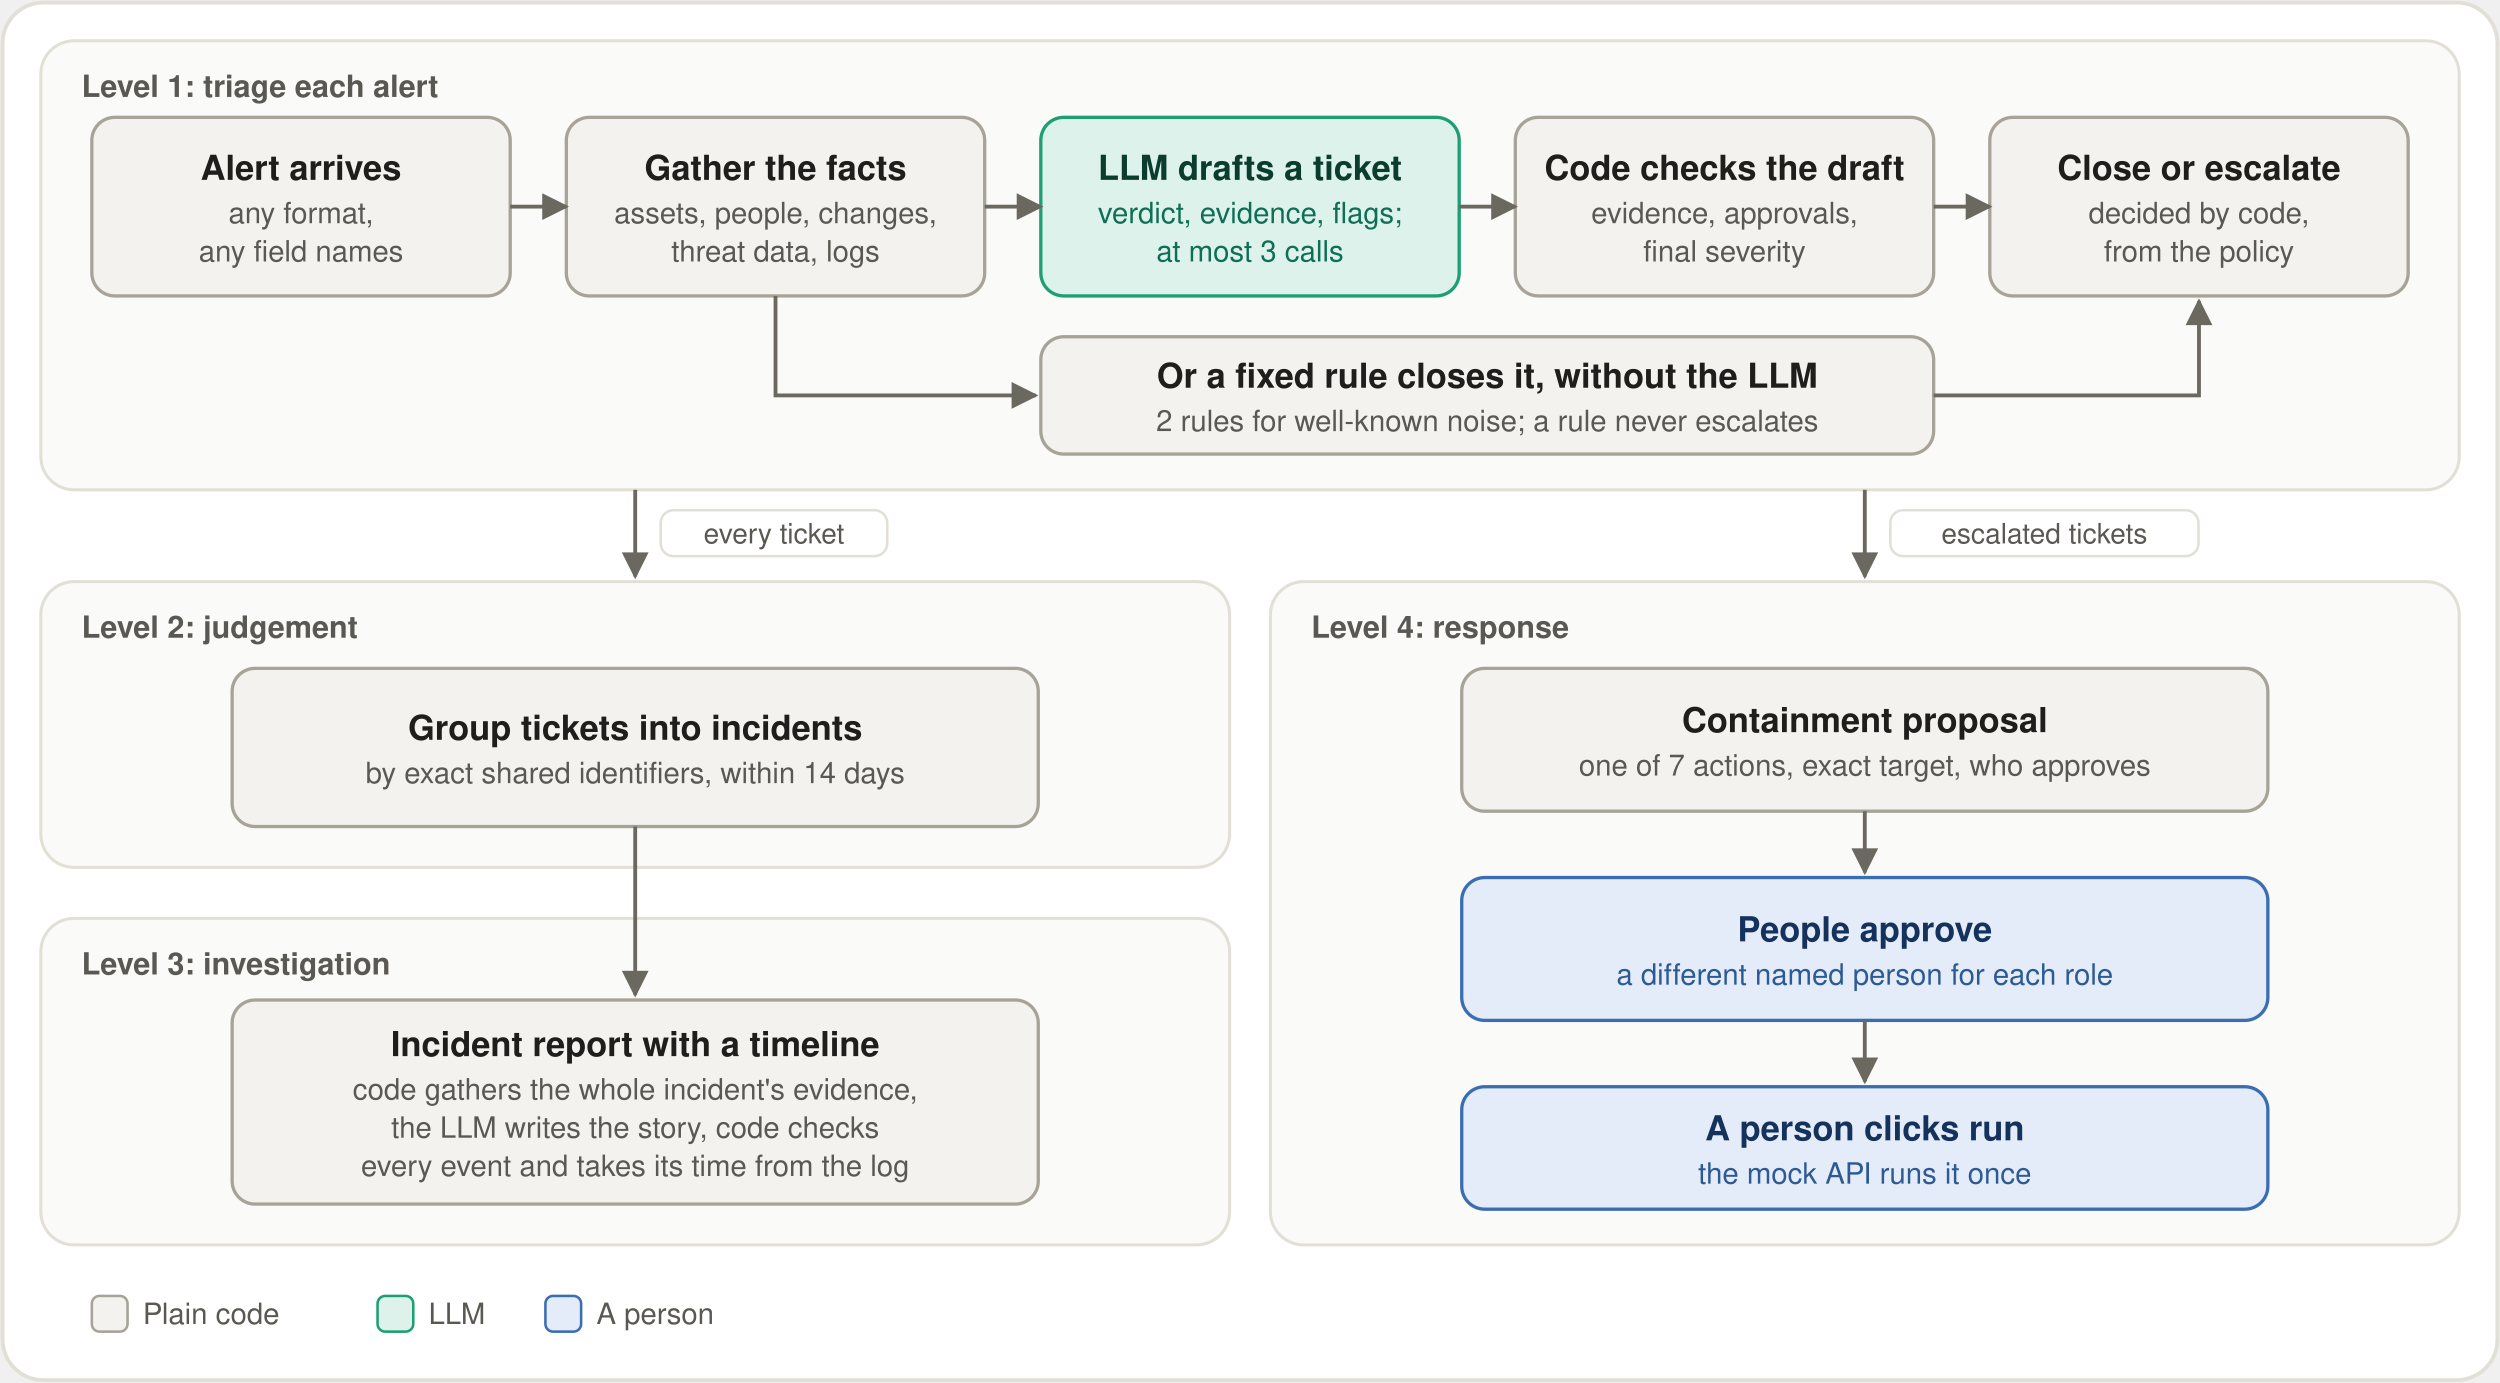
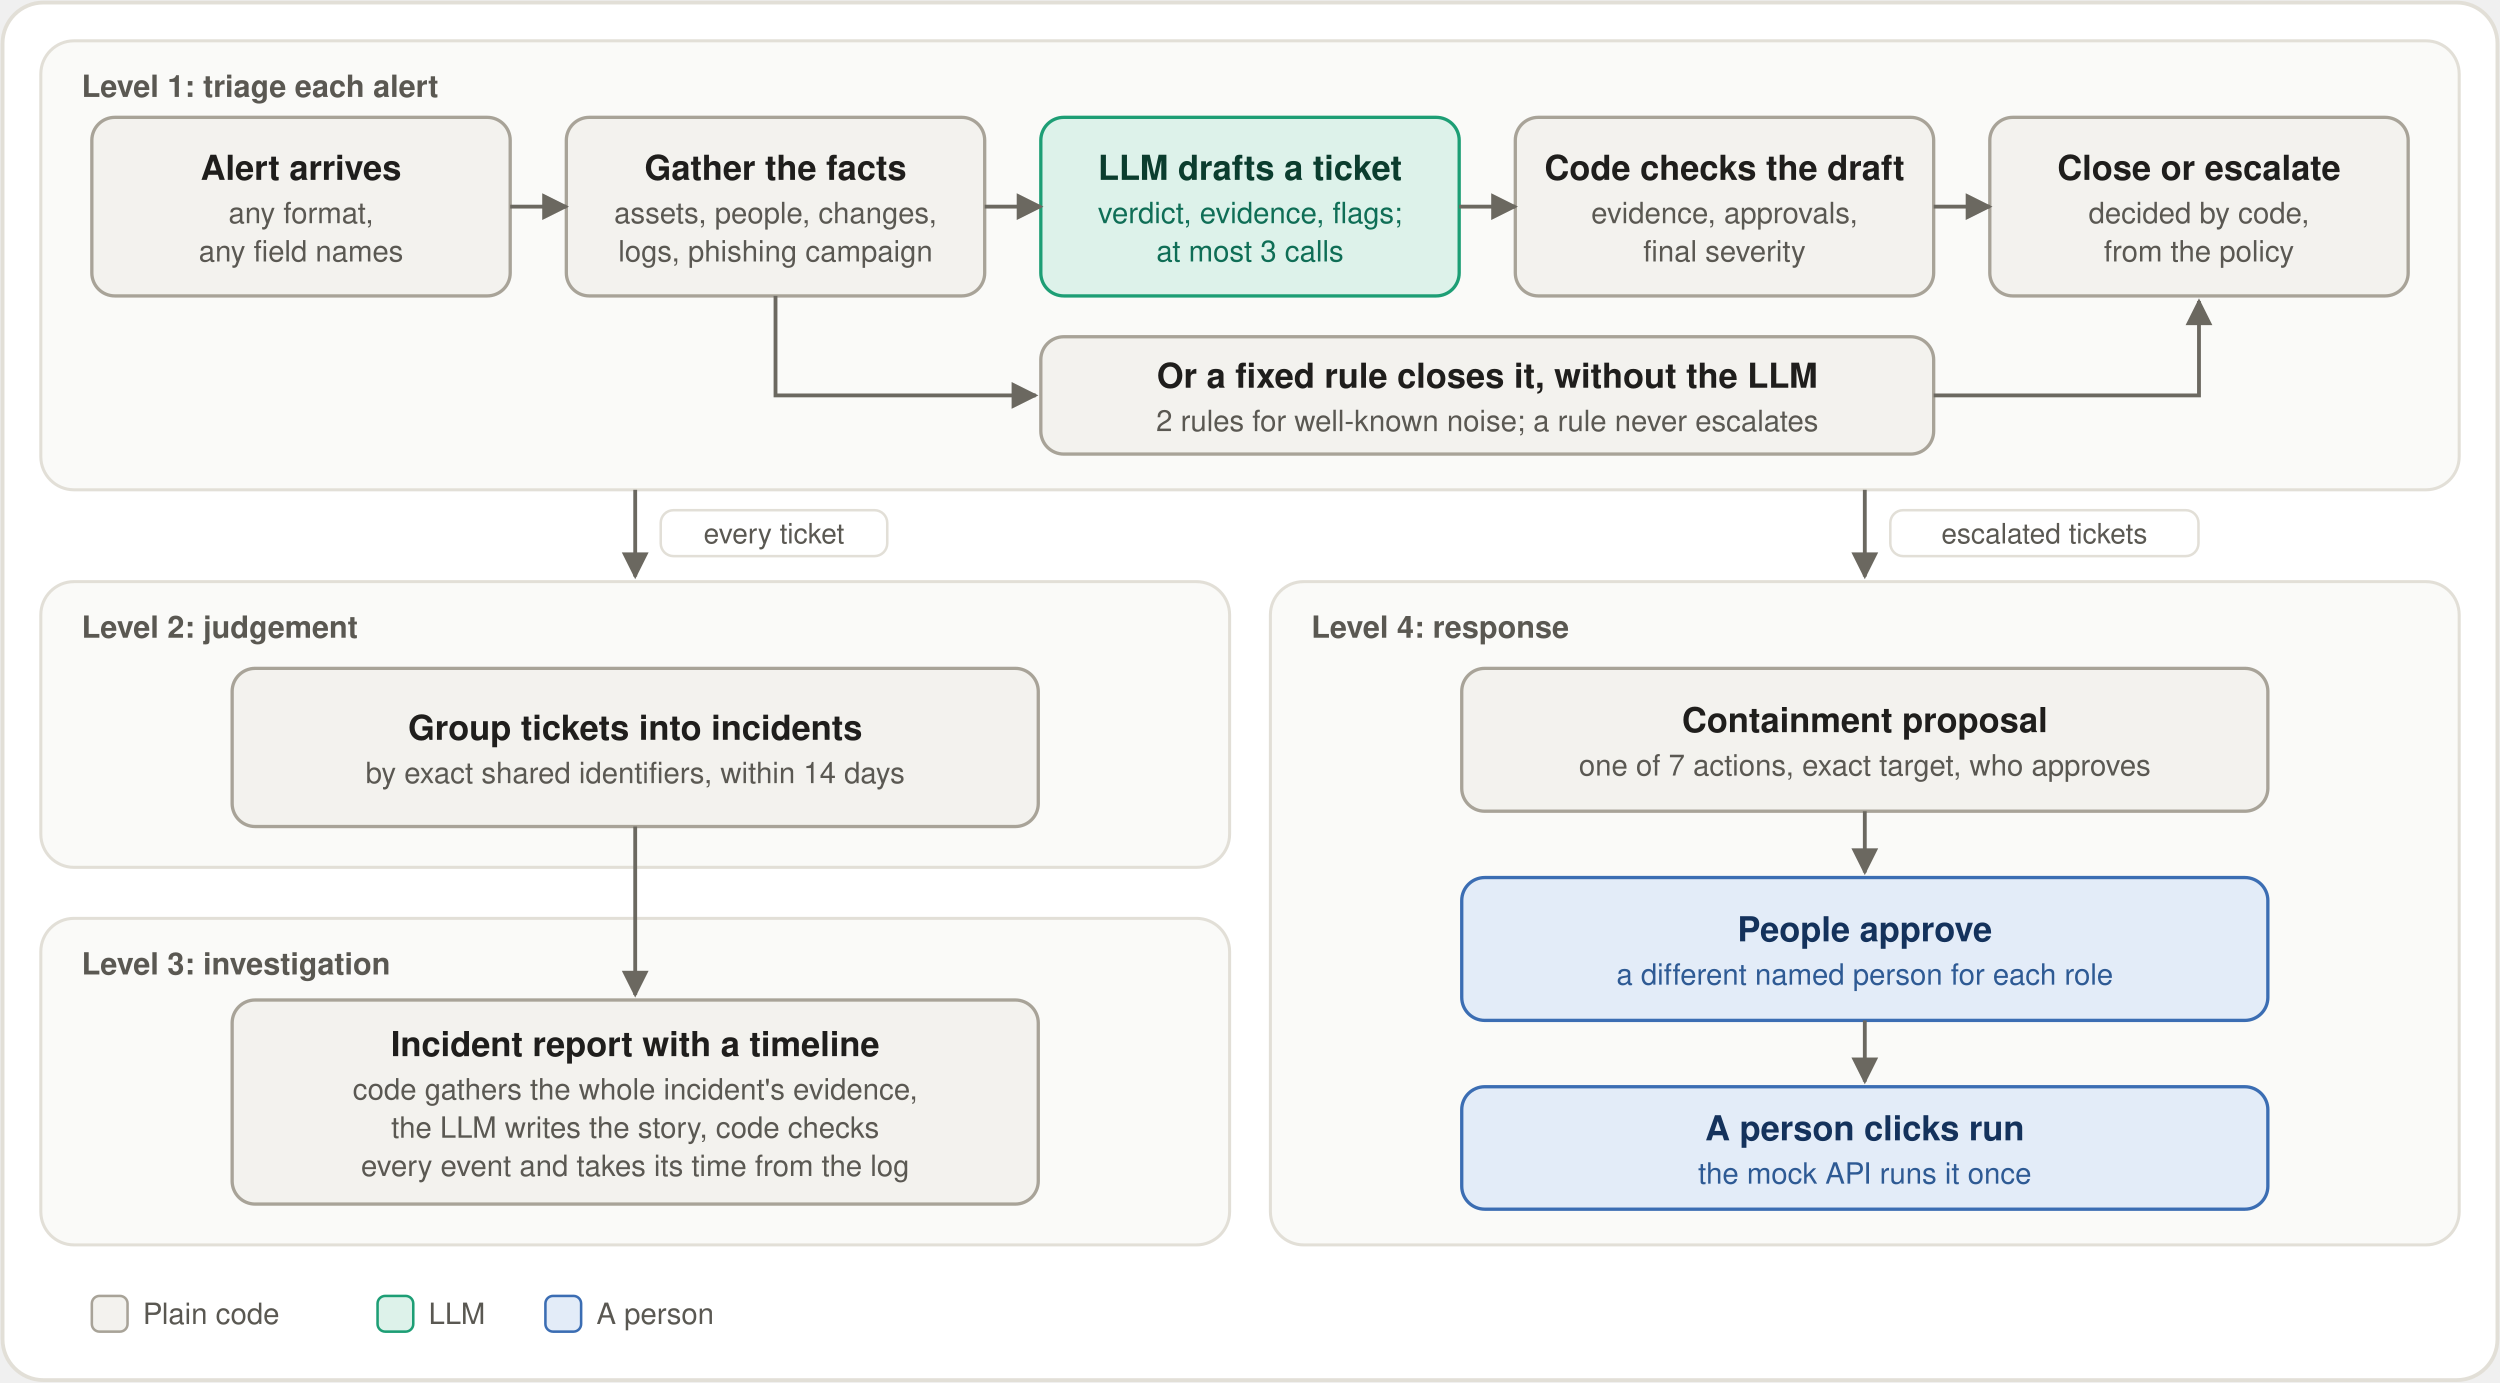
<svg xmlns="http://www.w3.org/2000/svg" viewBox="0 0 980 542" width="980" height="542" role="img" aria-label="One alert, end to end: code gathers facts; a fixed rule may close well-known noise, otherwise the LLM drafts a ticket and code checks it and decides close or escalate. Tickets are grouped into incidents, escalated ones get an incident report, and containment proposals that people approve and run.">
  <defs>
    <marker id="arrow" viewBox="0 0 10 10" refX="9" refY="5" markerWidth="7" markerHeight="7" orient="auto-start-reverse">
      <path d="M0,0 L10,5 L0,10 z" fill="#6B6860" />
    </marker>
  </defs>
  <rect x="1" y="1" width="978" height="540" rx="16" fill="#FFFFFF" stroke="#E2DFD7" stroke-width="1.5" />
  <g font-family="-apple-system, BlinkMacSystemFont, 'Segoe UI', 'Helvetica Neue', Helvetica, Arial, sans-serif">
    <rect x="16" y="16" width="948" height="176" rx="13" fill="#FAFAF8" stroke="#E2DFD7" stroke-width="1.2" />
    <text x="32" y="38" font-size="12" font-weight="600" fill="#5A5852" text-anchor="start">Level 1: triage each alert</text>
    <rect x="36" y="46" width="164" height="70" rx="9" fill="#F3F2EE" stroke="#A8A398" stroke-width="1.3" />
    <text x="118.0" y="70.5" font-size="13.5" font-weight="600" fill="#1F1E1C" text-anchor="middle">Alert arrives</text>
    <text x="118.0" y="87.5" font-size="11.5" font-weight="400" fill="#5A5852" text-anchor="middle">any format,</text>
    <text x="118.0" y="102.5" font-size="11.5" font-weight="400" fill="#5A5852" text-anchor="middle">any field names</text>
    <rect x="222" y="46" width="164" height="70" rx="9" fill="#F3F2EE" stroke="#A8A398" stroke-width="1.3" />
    <text x="304.0" y="70.5" font-size="13.5" font-weight="600" fill="#1F1E1C" text-anchor="middle">Gather the facts</text>
    <text x="304.0" y="87.5" font-size="11.5" font-weight="400" fill="#5A5852" text-anchor="middle">assets, people, changes,</text>
-     <text x="304.0" y="102.5" font-size="11.5" font-weight="400" fill="#5A5852" text-anchor="middle">threat data, logs</text>
+     <text x="304.0" y="102.5" font-size="11.5" font-weight="400" fill="#5A5852" text-anchor="middle">logs, phishing campaign</text>
    <rect x="408" y="46" width="164" height="70" rx="9" fill="#DDF2EA" stroke="#1D9E75" stroke-width="1.3" />
    <text x="490.0" y="70.5" font-size="13.5" font-weight="600" fill="#0B3D2E" text-anchor="middle">LLM drafts a ticket</text>
    <text x="490.0" y="87.5" font-size="11.5" font-weight="400" fill="#0F6E56" text-anchor="middle">verdict, evidence, flags;</text>
    <text x="490.0" y="102.5" font-size="11.5" font-weight="400" fill="#0F6E56" text-anchor="middle">at most 3 calls</text>
    <rect x="594" y="46" width="164" height="70" rx="9" fill="#F3F2EE" stroke="#A8A398" stroke-width="1.3" />
    <text x="676.0" y="70.5" font-size="13.5" font-weight="600" fill="#1F1E1C" text-anchor="middle">Code checks the draft</text>
    <text x="676.0" y="87.5" font-size="11.5" font-weight="400" fill="#5A5852" text-anchor="middle">evidence, approvals,</text>
    <text x="676.0" y="102.5" font-size="11.5" font-weight="400" fill="#5A5852" text-anchor="middle">final severity</text>
    <rect x="780" y="46" width="164" height="70" rx="9" fill="#F3F2EE" stroke="#A8A398" stroke-width="1.3" />
    <text x="862.0" y="70.5" font-size="13.5" font-weight="600" fill="#1F1E1C" text-anchor="middle">Close or escalate</text>
    <text x="862.0" y="87.5" font-size="11.5" font-weight="400" fill="#5A5852" text-anchor="middle">decided by code,</text>
    <text x="862.0" y="102.5" font-size="11.5" font-weight="400" fill="#5A5852" text-anchor="middle">from the policy</text>
    <path d="M200,81 L222,81" fill="none" stroke="#6B6860" stroke-width="1.5" marker-end="url(#arrow)" />
    <path d="M386,81 L408,81" fill="none" stroke="#6B6860" stroke-width="1.5" marker-end="url(#arrow)" />
    <path d="M572,81 L594,81" fill="none" stroke="#6B6860" stroke-width="1.5" marker-end="url(#arrow)" />
    <path d="M758,81 L780,81" fill="none" stroke="#6B6860" stroke-width="1.5" marker-end="url(#arrow)" />
    <rect x="408" y="132" width="350" height="46" rx="9" fill="#F3F2EE" stroke="#A8A398" stroke-width="1.3" />
    <text x="583.0" y="152.0" font-size="13.5" font-weight="600" fill="#1F1E1C" text-anchor="middle">Or a fixed rule closes it, without the LLM</text>
    <text x="583.0" y="169.0" font-size="11.5" font-weight="400" fill="#5A5852" text-anchor="middle">2 rules for well-known noise; a rule never escalates</text>
    <path d="M304,116 L304,155 L406,155" fill="none" stroke="#6B6860" stroke-width="1.5" marker-end="url(#arrow)" />
    <path d="M758,155 L862,155 L862,118" fill="none" stroke="#6B6860" stroke-width="1.5" marker-end="url(#arrow)" />
    <rect x="16" y="228" width="466" height="112" rx="13" fill="#FAFAF8" stroke="#E2DFD7" stroke-width="1.2" />
    <text x="32" y="250" font-size="12" font-weight="600" fill="#5A5852" text-anchor="start">Level 2: judgement</text>
    <rect x="91" y="262" width="316" height="62" rx="9" fill="#F3F2EE" stroke="#A8A398" stroke-width="1.3" />
    <text x="249.0" y="290.0" font-size="13.5" font-weight="600" fill="#1F1E1C" text-anchor="middle">Group tickets into incidents</text>
    <text x="249.0" y="307.0" font-size="11.5" font-weight="400" fill="#5A5852" text-anchor="middle">by exact shared identifiers, within 14 days</text>
    <rect x="16" y="360" width="466" height="128" rx="13" fill="#FAFAF8" stroke="#E2DFD7" stroke-width="1.2" />
    <text x="32" y="382" font-size="12" font-weight="600" fill="#5A5852" text-anchor="start">Level 3: investigation</text>
    <rect x="91" y="392" width="316" height="80" rx="9" fill="#F3F2EE" stroke="#A8A398" stroke-width="1.3" />
    <text x="249.0" y="414.0" font-size="13.5" font-weight="600" fill="#1F1E1C" text-anchor="middle">Incident report with a timeline</text>
    <text x="249.0" y="431.0" font-size="11.5" font-weight="400" fill="#5A5852" text-anchor="middle">code gathers the whole incident's evidence,</text>
    <text x="249.0" y="446.0" font-size="11.5" font-weight="400" fill="#5A5852" text-anchor="middle">the LLM writes the story, code checks</text>
    <text x="249.0" y="461.0" font-size="11.5" font-weight="400" fill="#5A5852" text-anchor="middle">every event and takes its time from the log</text>
    <rect x="498" y="228" width="466" height="260" rx="13" fill="#FAFAF8" stroke="#E2DFD7" stroke-width="1.2" />
    <text x="514" y="250" font-size="12" font-weight="600" fill="#5A5852" text-anchor="start">Level 4: response</text>
    <rect x="573" y="262" width="316" height="56" rx="9" fill="#F3F2EE" stroke="#A8A398" stroke-width="1.3" />
    <text x="731.0" y="287.0" font-size="13.5" font-weight="600" fill="#1F1E1C" text-anchor="middle">Containment proposal</text>
    <text x="731.0" y="304.0" font-size="11.5" font-weight="400" fill="#5A5852" text-anchor="middle">one of 7 actions, exact target, who approves</text>
    <rect x="573" y="344" width="316" height="56" rx="9" fill="#E3ECF8" stroke="#3B6DB3" stroke-width="1.3" />
    <text x="731.0" y="369.0" font-size="13.5" font-weight="600" fill="#14325C" text-anchor="middle">People approve</text>
    <text x="731.0" y="386.0" font-size="11.5" font-weight="400" fill="#2E5A94" text-anchor="middle">a different named person for each role</text>
    <rect x="573" y="426" width="316" height="48" rx="9" fill="#E3ECF8" stroke="#3B6DB3" stroke-width="1.3" />
    <text x="731.0" y="447.0" font-size="13.5" font-weight="600" fill="#14325C" text-anchor="middle">A person clicks run</text>
    <text x="731.0" y="464.0" font-size="11.5" font-weight="400" fill="#2E5A94" text-anchor="middle">the mock API runs it once</text>
    <path d="M731,318 L731,342" fill="none" stroke="#6B6860" stroke-width="1.5" marker-end="url(#arrow)" />
    <path d="M731,400 L731,424" fill="none" stroke="#6B6860" stroke-width="1.5" marker-end="url(#arrow)" />
    <path d="M249,324 L249,390" fill="none" stroke="#6B6860" stroke-width="1.5" marker-end="url(#arrow)" />
    <path d="M249,192 L249,226" fill="none" stroke="#6B6860" stroke-width="1.5" marker-end="url(#arrow)" />
    <rect x="259" y="200" width="88.8" height="18" rx="5" fill="#FFFFFF" stroke="#E2DFD7" />
    <text x="303.4" y="213" font-size="11" font-weight="500" fill="#5A5852" text-anchor="middle">every ticket</text>
    <path d="M731,192 L731,226" fill="none" stroke="#6B6860" stroke-width="1.5" marker-end="url(#arrow)" />
    <rect x="741" y="200" width="120.8" height="18" rx="5" fill="#FFFFFF" stroke="#E2DFD7" />
    <text x="801.4" y="213" font-size="11" font-weight="500" fill="#5A5852" text-anchor="middle">escalated tickets</text>
    <rect x="36" y="508" width="14" height="14" rx="3" fill="#F3F2EE" stroke="#A8A398" />
    <text x="56" y="519" font-size="11.5" font-weight="400" fill="#5A5852" text-anchor="start">Plain code</text>
    <rect x="148.0" y="508" width="14" height="14" rx="3" fill="#DDF2EA" stroke="#1D9E75" />
    <text x="168.0" y="519" font-size="11.5" font-weight="400" fill="#5A5852" text-anchor="start">LLM</text>
    <rect x="213.8" y="508" width="14" height="14" rx="3" fill="#E3ECF8" stroke="#3B6DB3" />
    <text x="233.8" y="519" font-size="11.5" font-weight="400" fill="#5A5852" text-anchor="start">A person</text>
  </g>
</svg>
